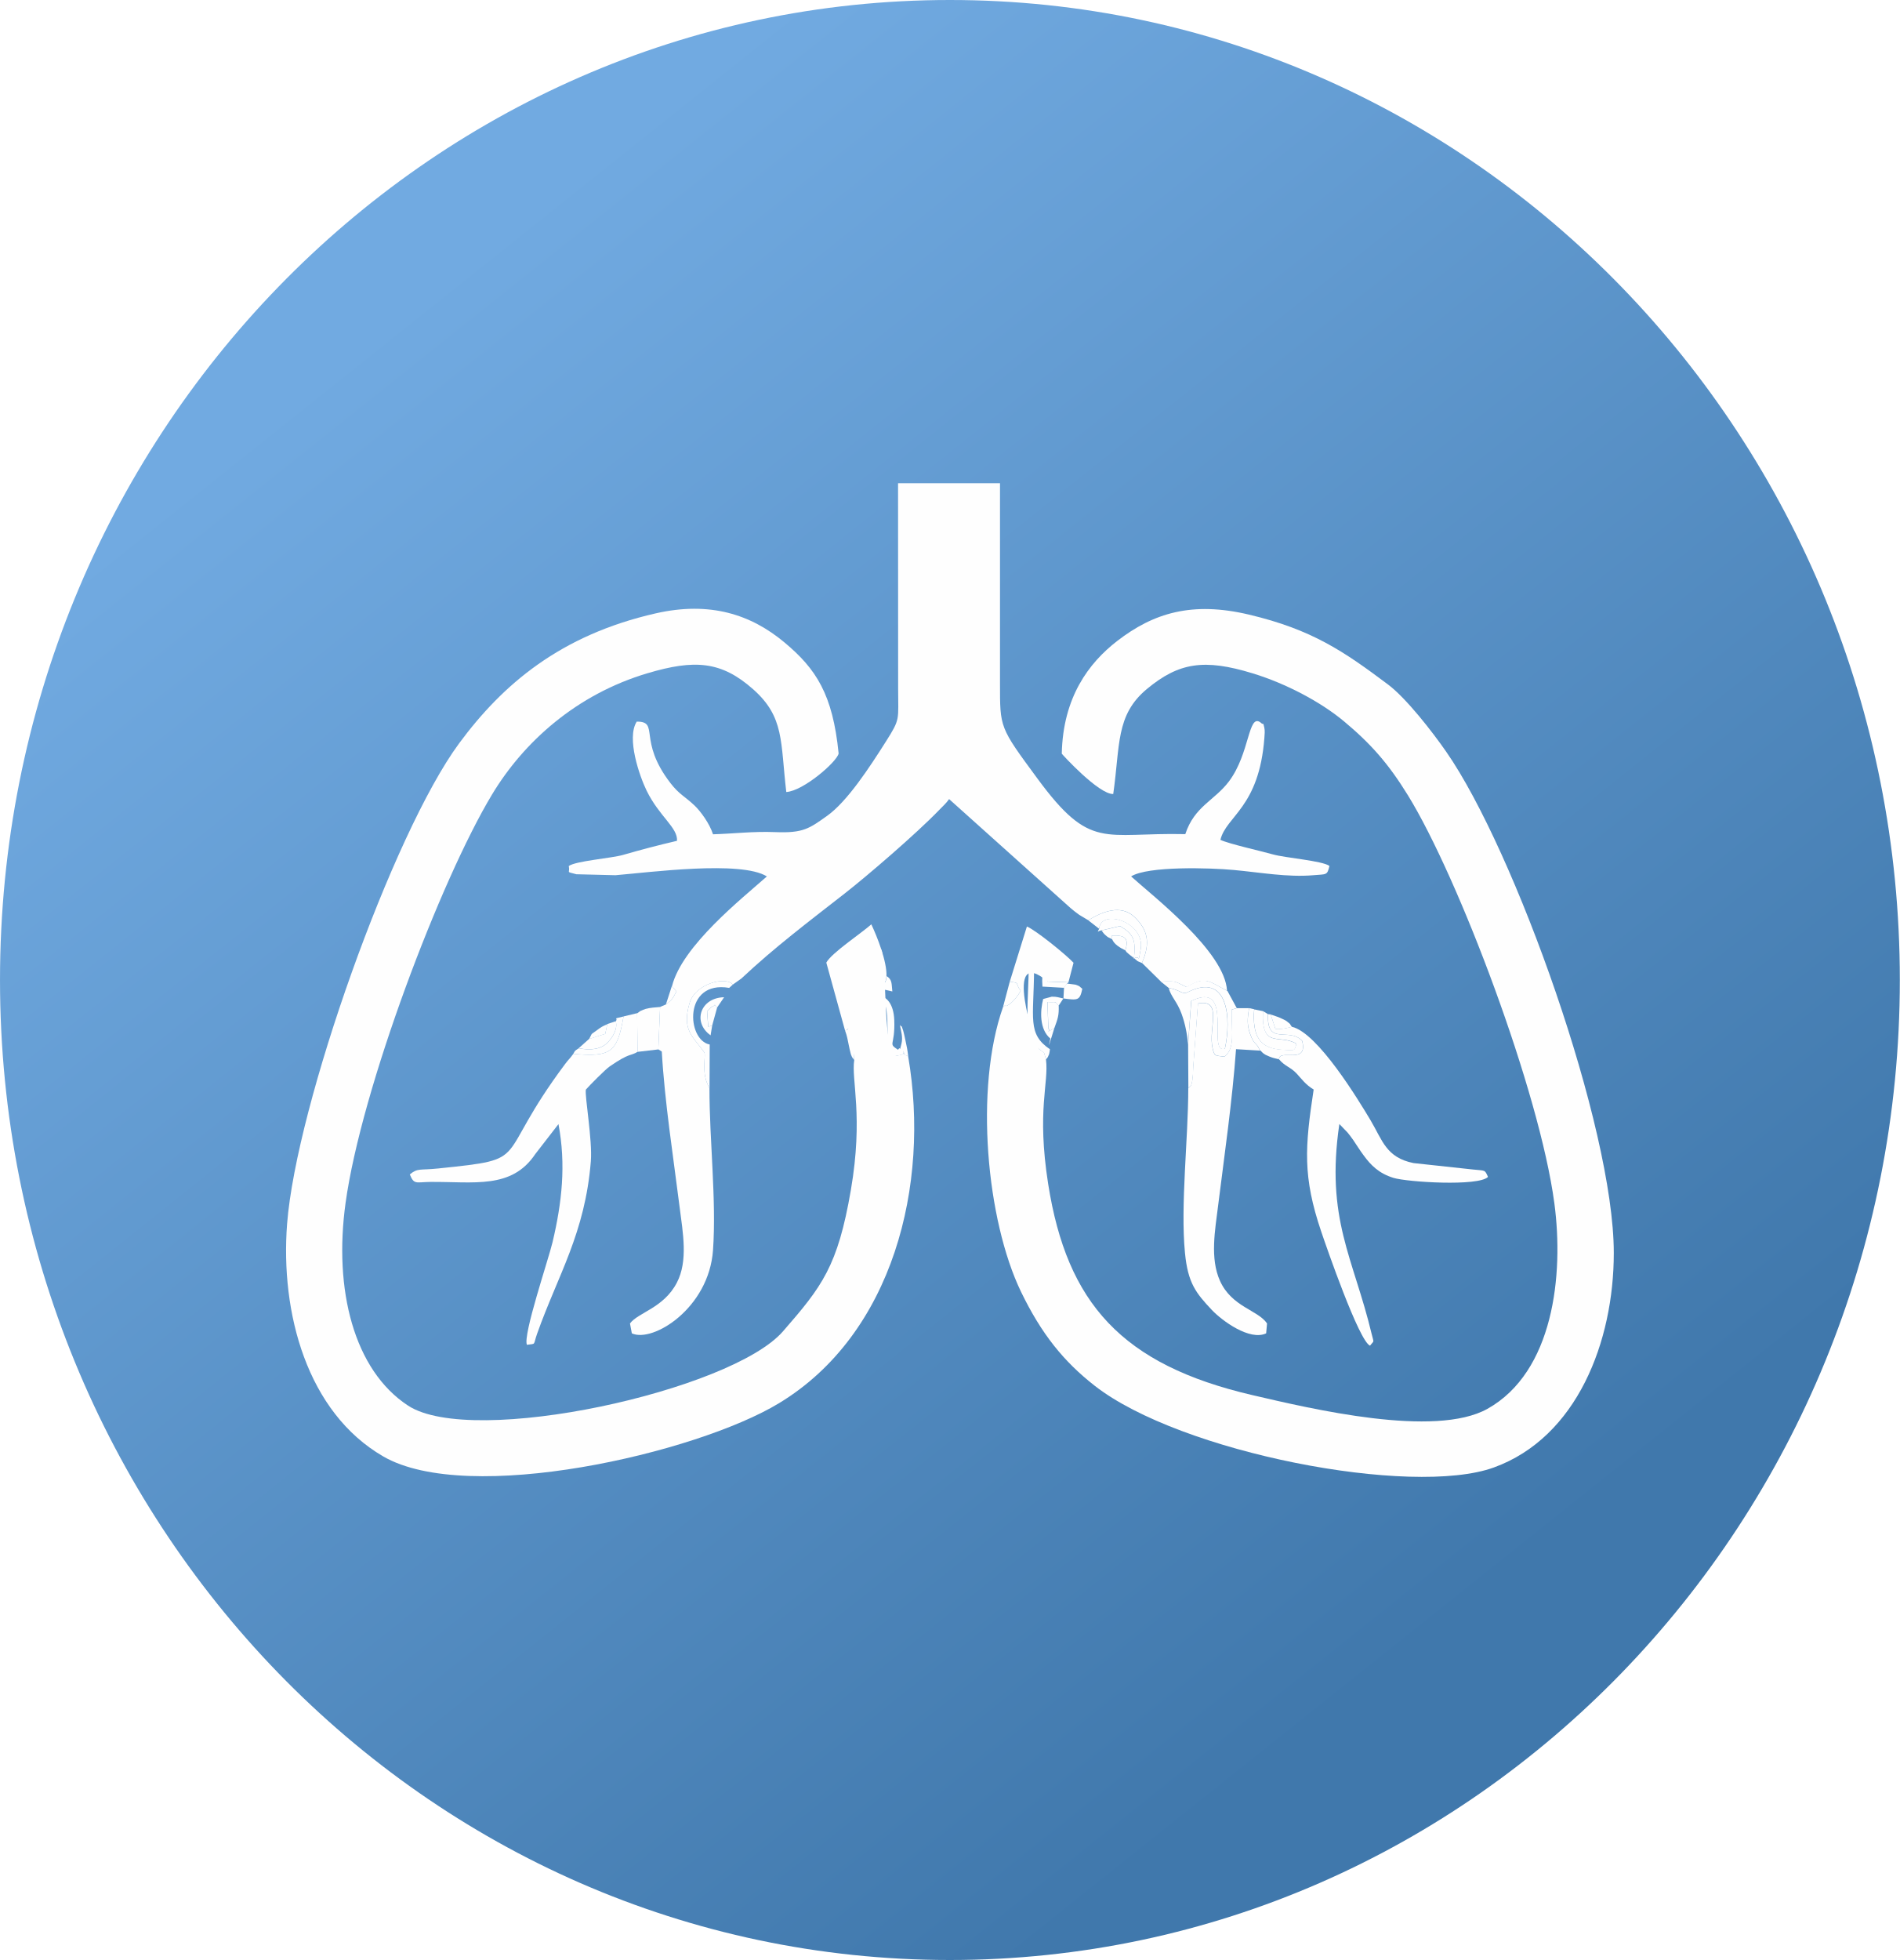
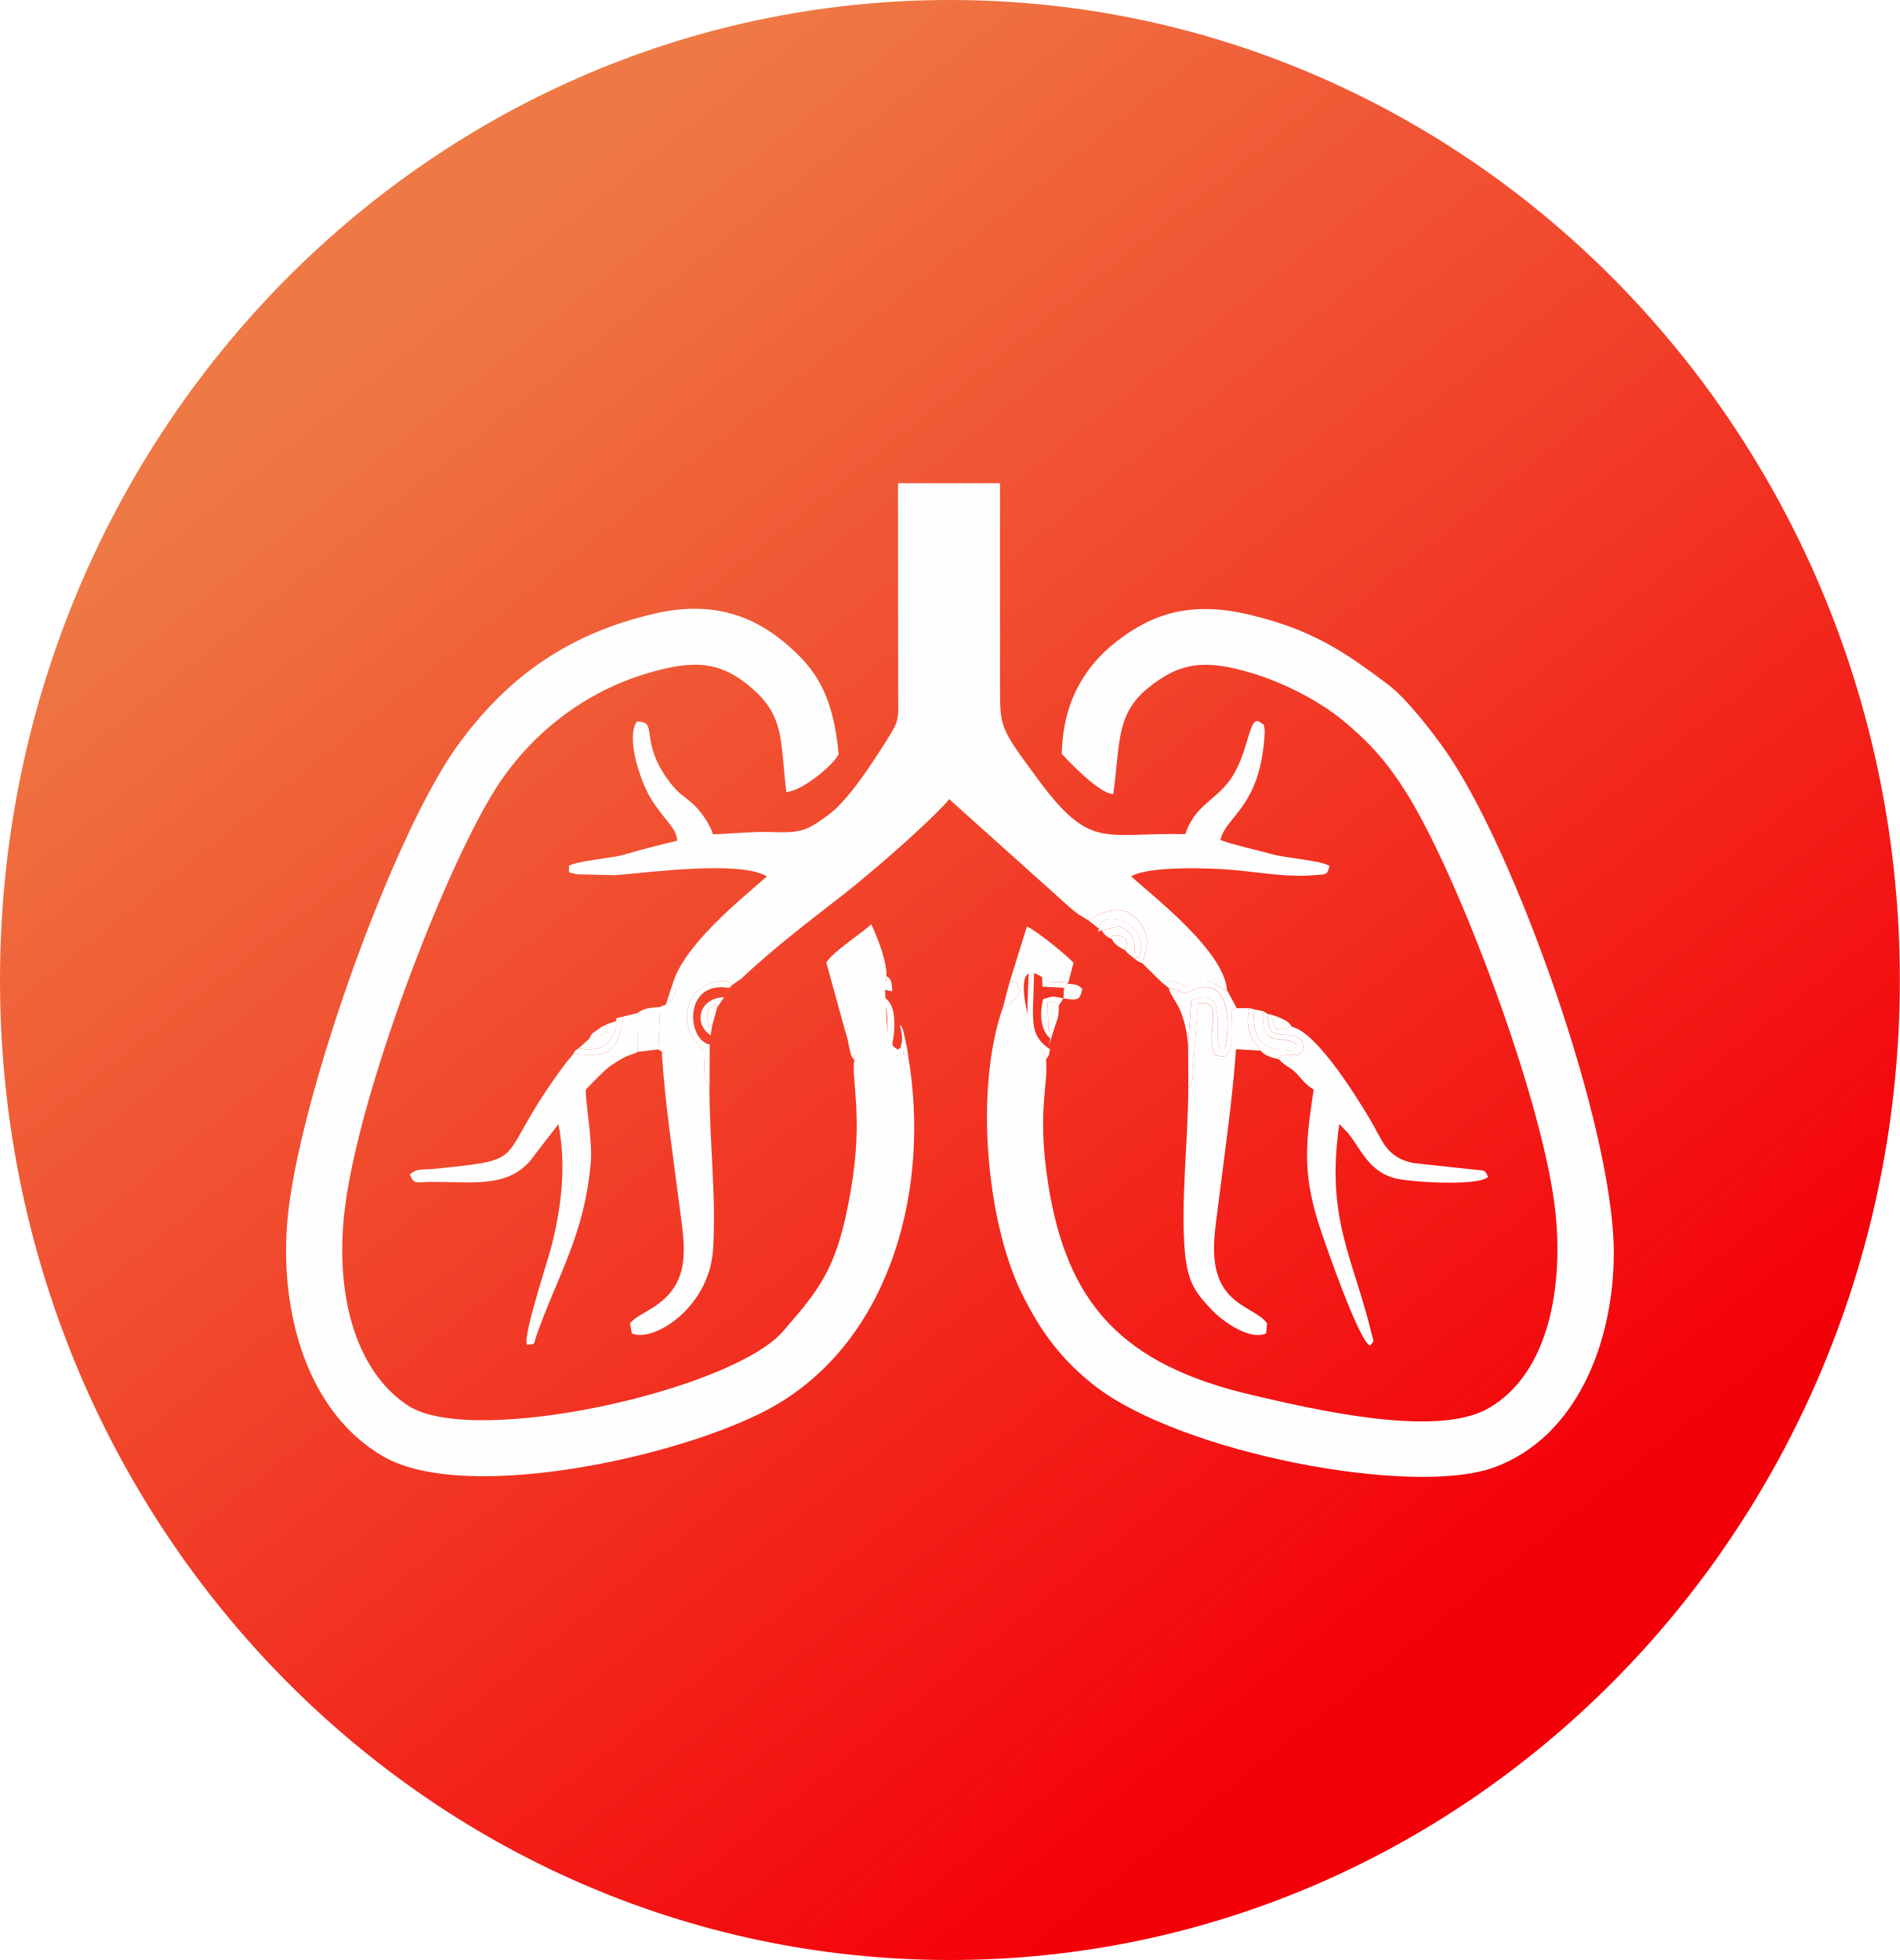
<svg xmlns="http://www.w3.org/2000/svg" xml:space="preserve" width="15.839mm" height="16.337mm" version="1.1" style="shape-rendering:geometricPrecision; text-rendering:geometricPrecision; image-rendering:optimizeQuality; fill-rule:evenodd; clip-rule:evenodd" viewBox="0 0 235.92 243.34">
  <defs>
    <style type="text/css">
   
    .fil1 {fill:#FEFEFE}
    .fil0 {fill:url(#id0)}
   
  </style>
    <linearGradient id="id0" gradientUnits="userSpaceOnUse" x1="53.42" y1="35.61" x2="183.54" y2="198.65">
-       <stop offset="0" style="stop-opacity:1; stop-color:#71AAE1" />
-       <stop offset="1" style="stop-opacity:1; stop-color:#4078AC" />
+       <stop offset="0" style="stop-opacity:1; stop-color:#EF7945" />
+       <stop offset="1" style="stop-opacity:1; stop-color:#F40009" />
    </linearGradient>
  </defs>
  <g id="Layer_x0020_1">
    <ellipse class="fil0" cx="117.96" cy="121.67" rx="117.96" ry="121.67" />
    <g id="_1822139273792">
      <path class="fil1" d="M129.89 131.53c-0.38,-1.26 -0.04,-0.62 -0.87,-1.3 -0.48,-0.39 -4.6,-13.17 1.08,-8.37l2.58 0.09 0.63 -2.42c-0.87,-0.95 -4.67,-4.04 -5.79,-4.5l-2.13 6.85c1.37,0.18 0.58,0.1 1.36,1.14 -0.77,1.35 -1.79,2.04 -1.92,1.84 -0.05,-0.08 -0.19,0.12 -0.28,0.18 -3.56,10.1 -2.05,26.45 2.24,35.34 2.54,5.25 5.3,8.65 9.13,11.65 10.64,8.33 39.4,13.86 49.59,10.16 10.33,-3.75 14.89,-15.64 14.89,-26.63 -0,-15.64 -12.31,-50.01 -20.81,-62.23 -1.7,-2.45 -4.96,-6.65 -7.23,-8.35 -5.46,-4.09 -9.41,-6.82 -17.29,-8.68 -7.03,-1.66 -11.82,-0.21 -16.34,3.28 -3.54,2.74 -6.73,7 -6.88,13.99 0.02,0.06 4.58,5.06 6.39,5.01 0.87,-6.06 0.28,-9.79 4.17,-13.03 3.98,-3.31 7.14,-3.79 13.15,-1.95 4.16,1.27 8.44,3.55 11.28,5.91 3.38,2.81 5.56,5.28 7.99,9.22 6.3,10.22 16.35,36.82 18.19,50.66 1.19,8.91 -0.11,20.94 -8.31,25.52 -6.54,3.65 -21.87,0 -29.18,-1.7 -16.23,-3.77 -23.04,-11.41 -25.37,-26.22 -1.44,-9.18 0.1,-12.49 -0.27,-15.44z" />
      <path class="fil1" d="M112.79 131.19c-0.34,-0.38 -0.44,0.12 -0.59,-0.71 -0.28,0.27 0.49,0.36 -0.75,0.57 -1.91,0.31 -1.24,-11.01 -2,-13.16l-3.52 3.12c-1.6,2.35 -1.26,3.78 0.07,9.8l0.08 0.78c-0.39,2.49 1.16,6.95 -0.42,16.15 -1.63,9.49 -3.58,11.98 -8.43,17.55 -6.41,7.37 -38.53,14.48 -46.56,9.22 -6.72,-4.4 -9.25,-14.37 -7.76,-25.15 1.96,-14.21 11.8,-40.12 18.19,-50.72 3.93,-6.53 10.49,-12.44 19.32,-15.06 5.82,-1.73 9.15,-1.51 13.1,1.99 3.91,3.46 3.38,6.49 4.12,12.76 2.11,-0.12 6.28,-3.74 6.5,-4.78 -0.73,-7.35 -2.79,-10.51 -6.75,-13.81 -4.14,-3.45 -9.23,-5.12 -15.96,-3.59 -11.84,2.69 -19,8.81 -24.41,16.13 -8.28,11.22 -20.23,44.92 -21.37,59.67 -0.85,11.06 2.48,23.39 11.94,28.87 10.54,6.11 38.82,-0.35 49.15,-6.61 14.19,-8.59 18.76,-27.15 16.04,-43.03z" />
      <path class="fil1" d="M83.43 122.42l0.57 0.67c-0.46,0.88 -0.52,1.02 -1.31,1.62l-0.72 0.3 -0.22 5.27 0.43 0.27c0.36,6.29 1.43,13.07 2.22,19.36 0.39,3.09 1.07,6.63 -0.35,9.34 -1.64,3.15 -4.8,3.69 -5.82,5.06l0.23 1.23c2.62,1.2 9.57,-3.13 10.08,-10.32 0.44,-6.2 -0.45,-13.72 -0.44,-20.13 -1.07,-1.83 -0.44,-3.83 -0.62,-4.4 -1.41,-2.02 -2.84,-2.73 -1.86,-6.13 0.72,-2.49 4.59,-3.39 5.37,-2.31l1.08 -0.77c4.13,-3.88 8.37,-7.07 12.81,-10.54 2.83,-2.21 8.9,-7.43 11.72,-10.35 0.5,-0.52 0.88,-0.84 1.26,-1.38l15.06 13.51c0.5,0.42 0.58,0.48 1.1,0.86l1.12 0.67c1.65,-1.02 4.02,-2.04 5.73,-0.42 1.62,1.54 2.06,3.18 0.94,5.72l2.36 2.32c2.02,-0.12 1.79,0.04 3.21,0.69 2.32,-1.47 2.87,-0.63 4.88,0.38l0.11 0.05c-0.25,-4.84 -9.2,-11.73 -11.91,-14.18 2.08,-1.31 9.84,-1.07 12.74,-0.8 3.26,0.3 6.71,0.93 9.89,0.65 1.64,-0.14 1.72,0.04 2,-1.15 -0.88,-0.65 -5.5,-1 -7.01,-1.43 -1.51,-0.43 -5.45,-1.3 -6.53,-1.81 0.71,-2.96 4.81,-4 5.46,-12.66 0.03,-0.4 0.08,-0.91 -0.01,-1.28 -0.21,-0.85 0,-0.17 -0.49,-0.65 -1.53,-1.09 -1.29,3.85 -3.89,7.32 -1.81,2.41 -4.29,3.09 -5.43,6.56 -10.16,-0.23 -11.74,2.09 -18.34,-6.87 -4.75,-6.45 -4.67,-6.29 -4.67,-11.9l0 -24.8 -12.66 -0 0.01 25.45c0,4.01 0.3,3.75 -1.51,6.61 -2.06,3.25 -4.81,7.46 -7.31,9.24 -2.2,1.56 -2.94,2.16 -6.43,2.02 -2.81,-0.11 -5.06,0.19 -7.74,0.27 -0.42,-1.34 -1.57,-2.89 -2.29,-3.57 -1.22,-1.16 -1.91,-1.37 -3.02,-2.82 -4.07,-5.31 -1.28,-7.61 -4.16,-7.6 -1.31,2.05 0.36,6.8 1.23,8.58 1.59,3.23 3.88,4.58 3.77,6.22 -2.36,0.55 -4.52,1.12 -6.7,1.75 -1.46,0.42 -5.9,0.75 -6.74,1.38 0.2,0.94 -0.47,0.64 0.94,1.02l4.86 0.12c4.24,-0.35 15.57,-1.86 18.8,0.15 -3.07,2.73 -10.52,8.6 -11.78,13.62z" />
      <path class="fil1" d="M147.56 135.1c0,6.26 -0.99,14.53 -0.41,20.46 0.36,3.72 1.34,4.96 3.34,7.08 1.26,1.33 4.69,3.86 6.74,2.9l0.11 -1.23c-1.12,-1.67 -4.37,-2.03 -5.84,-5.28 -1.27,-2.81 -0.61,-6.32 -0.23,-9.39 0.8,-6.4 1.75,-12.92 2.22,-19.38l3.04 0.18 -0.1 -0.04c-0.43,-1.1 -0.67,-0.53 -1.22,-2.1 -0.39,-1.14 -0.29,-1.93 -0.11,-3.13l-1.53 0 -0.62 0.18c-0.06,2.8 0.46,4.74 -0.89,5.84 -1.18,-0.16 -1.24,0.03 -1.49,-1.06 -0.57,-2.45 1.34,-6.12 -1.81,-5.54l-0.59 7.89c-0.07,2.87 -0.44,2.32 -0.61,2.61z" />
      <path class="fil1" d="M77.43 126.2c-0.77,4.47 -1.57,5.06 -6.24,4.64 -0.39,0.56 -0.6,0.7 -1,1.24 -9.13,12.21 -3.81,11.75 -15.79,12.99 -2.29,0.24 -2.52,-0.08 -3.51,0.74 0.53,1.31 0.78,0.95 2.52,0.93 5.43,-0.05 10.12,0.94 13.06,-3.46l2.88 -3.72c0.95,5.04 0.43,9.74 -0.73,14.64 -0.52,2.2 -3.7,11.54 -3.19,12.76 1.2,-0.17 0.74,0.11 1.27,-1.38 2.6,-7.32 5.95,-12.46 6.67,-21.41 0.21,-2.62 -0.77,-8.07 -0.62,-8.89 0.47,-0.54 2.41,-2.5 2.96,-2.88 2.52,-1.74 2.56,-1.26 3.48,-1.82l-0.07 -4.79 -1.68 0.4z" />
      <path class="fil1" d="M158.83 131.52c0.74,0.88 1.43,0.95 2.19,1.77 0.66,0.71 1.09,1.36 2.11,1.98 -1.09,7.15 -1.38,10.81 0.95,17.67 0.65,1.92 4.69,13.59 6.05,14.13 0.54,-0.72 0.49,-0.24 0.19,-1.5 -2.24,-9.36 -5.74,-14.24 -4,-26.02l1.02 1.06c0.3,0.38 0.4,0.49 0.69,0.91 0.48,0.69 0.76,1.19 1.32,1.94 0.87,1.19 1.87,2.22 3.7,2.78 1.71,0.52 10.53,1.08 11.73,-0.12 -0.41,-0.93 -0.32,-0.76 -1.85,-0.92l-7.4 -0.8c-3.41,-0.69 -3.85,-2.82 -5.35,-5.34 -1.45,-2.42 -6.53,-10.84 -9.75,-11.58 -0.65,0.14 -1.04,0.31 -2.05,0.26l-0.59 -1.8 -0.32 -0.03c-0.2,4.03 2.59,1.55 4.23,3.31 0.8,3.04 -2.87,0.94 -2.87,2.3z" />
      <path class="fil1" d="M104.93 127.92c1.7,0 -1.32,-6.88 4.95,-5.95 0.07,-0.14 0.16,-0.21 0.2,-0.78 0.08,-1.79 -1.16,-4.91 -1.88,-6.43 -1.24,1.11 -4.92,3.53 -5.59,4.75l2.32 8.41z" />
      <path class="fil1" d="M145.14 122.66c1.43,0.21 1.65,0.88 2.35,0.52 5.06,-2.57 5.44,3.33 4.62,7.02 -2.33,0.7 1.28,-8.58 -4.18,-5.93l-0.39 5.44 0.03 5.37c0.17,-0.29 0.54,0.26 0.61,-2.61l0.59 -7.89c3.15,-0.59 1.25,3.08 1.81,5.54 0.25,1.09 0.32,0.9 1.49,1.06 1.35,-1.1 0.84,-3.04 0.89,-5.84l0.62 -0.18 -1.07 -1.97c-0.02,-0.13 -0.12,-0.14 -0.18,-0.22l-0.11 -0.05c-2,-1.01 -2.55,-1.85 -4.88,-0.38 -1.42,-0.65 -1.18,-0.81 -3.21,-0.69l0.98 0.79z" />
      <path class="fil1" d="M104.93 127.92c0.29,0.81 0.3,1.04 0.48,1.89 0.03,0.15 0.2,0.95 0.25,1.08 0.19,0.52 0.24,0.46 0.42,0.71l-0.08 -0.78c3.37,0.36 0.66,-3.75 2.26,-6.1l1.63 -0.08c0.76,2.15 -0.35,6.73 1.56,6.42 1.24,-0.2 0.47,-0.29 0.75,-0.57 0.15,0.82 0.25,0.33 0.59,0.71 -0.11,-0.92 -0.18,-1.24 -0.38,-2.16 -0.04,-0.2 -0.2,-0.93 -0.25,-1.07 -0.45,-1.28 0.03,-0.1 -0.42,-0.73 0.14,0.75 0.41,1.54 0.2,2.35 -0.34,1.34 0.01,0.13 -0.43,0.74 -1.3,-0.86 -0.34,-0.39 -0.46,-3.68 -0.15,-4.08 -3.68,-3.81 -3.95,-0.33 -0.23,3.02 0.71,3.56 -0.73,4.04 -0.34,-1.01 -0.4,-4.78 -0.04,-5.96 0.7,-2.29 2.57,-1.75 4.48,-1.31 -0.11,-0.93 0.01,-1.46 -0.71,-1.9 -0.04,0.57 -0.13,0.64 -0.2,0.78 -6.27,-0.93 -3.25,5.95 -4.95,5.95z" />
      <path class="fil1" d="M147.53 129.72l0.39 -5.44c5.46,-2.66 1.86,6.63 4.18,5.93 0.81,-3.69 0.44,-9.59 -4.62,-7.02 -0.7,0.35 -0.92,-0.31 -2.35,-0.52 0.27,1.06 1.05,1.69 1.59,3.18 0.45,1.24 0.7,2.47 0.81,3.88z" />
      <path class="fil1" d="M135.13 114.25l1.36 1.06c0.2,-2.55 5.74,-0.86 5.16,2.54 -0.36,2.05 -0.07,0.56 -0.84,1.19 0.25,-2.36 -0.02,-3.04 -1.72,-4.06l-2.3 0.54c0.26,0.33 0.17,0.3 0.52,0.61 0.41,0.36 0.2,0.14 0.81,0.49l-0.06 -0.46c1.61,-0.08 2.17,0.29 1.69,1.83 0.22,0.3 -0.01,0.08 0.43,0.47 0.07,0.06 0.4,0.31 0.54,0.42 0.85,0.66 0.24,0.3 1.08,0.68 1.12,-2.54 0.69,-4.18 -0.94,-5.72 -1.71,-1.62 -4.08,-0.6 -5.73,0.42z" />
      <path class="fil1" d="M79.11 125.8l0.07 4.79 2.57 -0.3 0.22 -5.27c-0.66,0.06 -1.15,0.07 -1.8,0.24 -0.11,0.03 -0.5,0.19 -0.67,0.27l-0.38 0.28z" />
      <path class="fil1" d="M156.54 130.45c0.25,0.22 0.2,0.27 0.64,0.52 0.09,0.05 0.37,0.17 0.47,0.21 0.49,0.2 0.67,0.2 1.17,0.34 0,-1.37 3.68,0.73 2.87,-2.3 -1.64,-1.76 -4.43,0.72 -4.23,-3.31l-0.63 -0.38c-0.22,4.79 2.05,2.78 4.15,4.04 -0.23,1.02 -0.29,0.82 -1.74,0.75 -2.79,-0.14 -3.76,-1.65 -3.5,-5.02l-0.63 -0.14c-0.18,1.19 -0.29,1.99 0.11,3.13 0.54,1.58 0.78,1 1.22,2.1l0.1 0.04z" />
      <path class="fil1" d="M129.89 131.53c0.25,-0.32 0.16,-0.12 0.39,-0.66 0.03,-0.07 0.09,-0.5 0.1,-0.6 -2.83,-1.92 -2.01,-3.82 -1.97,-9.88 1.55,0.38 0.87,-0.04 1.04,2.1l2.68 0.15 0.34 -0.5 0.21 -0.18 -2.58 -0.09 -0.39 -2.11 -1.98 0.1c0.08,4.01 -0.86,8.62 1.29,10.38 0.83,0.68 0.49,0.05 0.87,1.3z" />
      <path class="fil1" d="M88.11 135.1l0.02 -5.42c-2.87,-0.53 -3.3,-8.01 2.42,-7.03l0.44 -0.4c-0.78,-1.08 -4.65,-0.19 -5.37,2.31 -0.98,3.4 0.45,4.11 1.86,6.13 0.18,0.58 -0.45,2.57 0.62,4.4z" />
      <path class="fil1" d="M156.84 125.54l-1.09 -0.22c-0.26,3.37 0.71,4.87 3.5,5.02 1.45,0.07 1.51,0.27 1.74,-0.75 -2.09,-1.26 -4.36,0.74 -4.15,-4.04z" />
      <path class="fil1" d="M136.49 115.31c-0.31,0.64 -0.16,0.23 0.3,0.2l2.3 -0.54c1.7,1.02 1.97,1.7 1.72,4.06 0.77,-0.63 0.49,0.87 0.84,-1.19 0.59,-3.4 -4.95,-5.09 -5.16,-2.54z" />
      <path class="fil1" d="M71.86 130.15c-0.64,0.41 -0.42,0.31 -0.67,0.69 4.68,0.42 5.47,-0.18 6.24,-4.64 -1.55,0.37 -0.59,0.1 -0.97,0.6 0.28,0.91 -0.38,2.03 -1.06,2.69 -0.83,0.8 -2.07,0.94 -3.54,0.66z" />
      <path class="fil1" d="M75.41 127.15l-0.25 1.2 -2.01 0.64 -1.29 1.15c1.47,0.28 2.71,0.14 3.54,-0.66 0.68,-0.66 1.34,-1.78 1.06,-2.69l-1.05 0.35z" />
      <path class="fil1" d="M130.29 129.7l0.64 -2.06c-1.4,0.79 -0.32,0.25 -0.75,0.08l-0.11 -3.32c1.11,0.08 0.86,-0.2 1.39,0.46l0.59 -0.9c-0.54,-0.1 -0.82,-0.24 -1.44,-0.22l-1.07 0.29c-0.39,1.51 -0.47,3.77 0.89,4.91l-0.16 0.76z" />
      <path class="fil1" d="M88.24 128.54l0.2 -1.23 -0.5 0.16 -0.14 -1.96c0.51,-0.32 0.29,-0.36 0.61,-0.51 0.77,-0.35 -0.01,-0.48 0.63,0.1l0.88 -1.29c-2.95,0.06 -3.97,3.1 -1.68,4.73z" />
      <path class="fil1" d="M130.93 127.64c0.42,-1.16 0.58,-1.54 0.54,-2.78 -0.53,-0.65 -0.29,-0.38 -1.39,-0.46l0.11 3.32c0.43,0.17 -0.65,0.71 0.75,-0.08z" />
      <path class="fil1" d="M132.13 122.62l-0.07 1.34c1.75,0.23 2.04,0.29 2.34,-1.2 -0.51,-0.39 -0.15,-0.25 -0.84,-0.51 -0.06,-0.02 -1.03,-0.13 -1.09,-0.14l-0.34 0.5z" />
      <path class="fil1" d="M124.55 125.04c0.09,-0.06 0.23,-0.26 0.28,-0.18 0.13,0.2 1.15,-0.49 1.92,-1.84 -0.78,-1.03 0,-0.96 -1.36,-1.14l-0.84 3.16z" />
      <path class="fil1" d="M160.42 127.48c-0.4,-0.52 0.01,-0.16 -0.5,-0.58 -0.28,-0.23 -0.28,-0.2 -0.61,-0.37 -0.48,-0.25 -0.98,-0.39 -1.52,-0.58l0.59 1.8c1.01,0.05 1.4,-0.12 2.05,-0.26z" />
      <path class="fil1" d="M138.11 116.62c0.25,0.63 0.98,1.05 1.63,1.37 0.48,-1.54 -0.08,-1.91 -1.69,-1.83l0.06 0.46z" />
      <path class="fil1" d="M88.44 127.31l0.61 -2.21c-0.65,-0.58 0.13,-0.45 -0.63,-0.1 -0.33,0.15 -0.1,0.19 -0.61,0.51l0.14 1.96 0.5 -0.16z" />
      <path class="fil1" d="M73.15 129l2.01 -0.64 0.25 -1.2c-0.63,0.28 -0.7,0.31 -1.28,0.74 -0.92,0.69 -0.48,0.21 -0.98,1.11z" />
      <path class="fil1" d="M82.69 124.71c0.79,-0.6 0.84,-0.74 1.31,-1.62l-0.57 -0.67 -0.74 2.29z" />
    </g>
  </g>
</svg>
